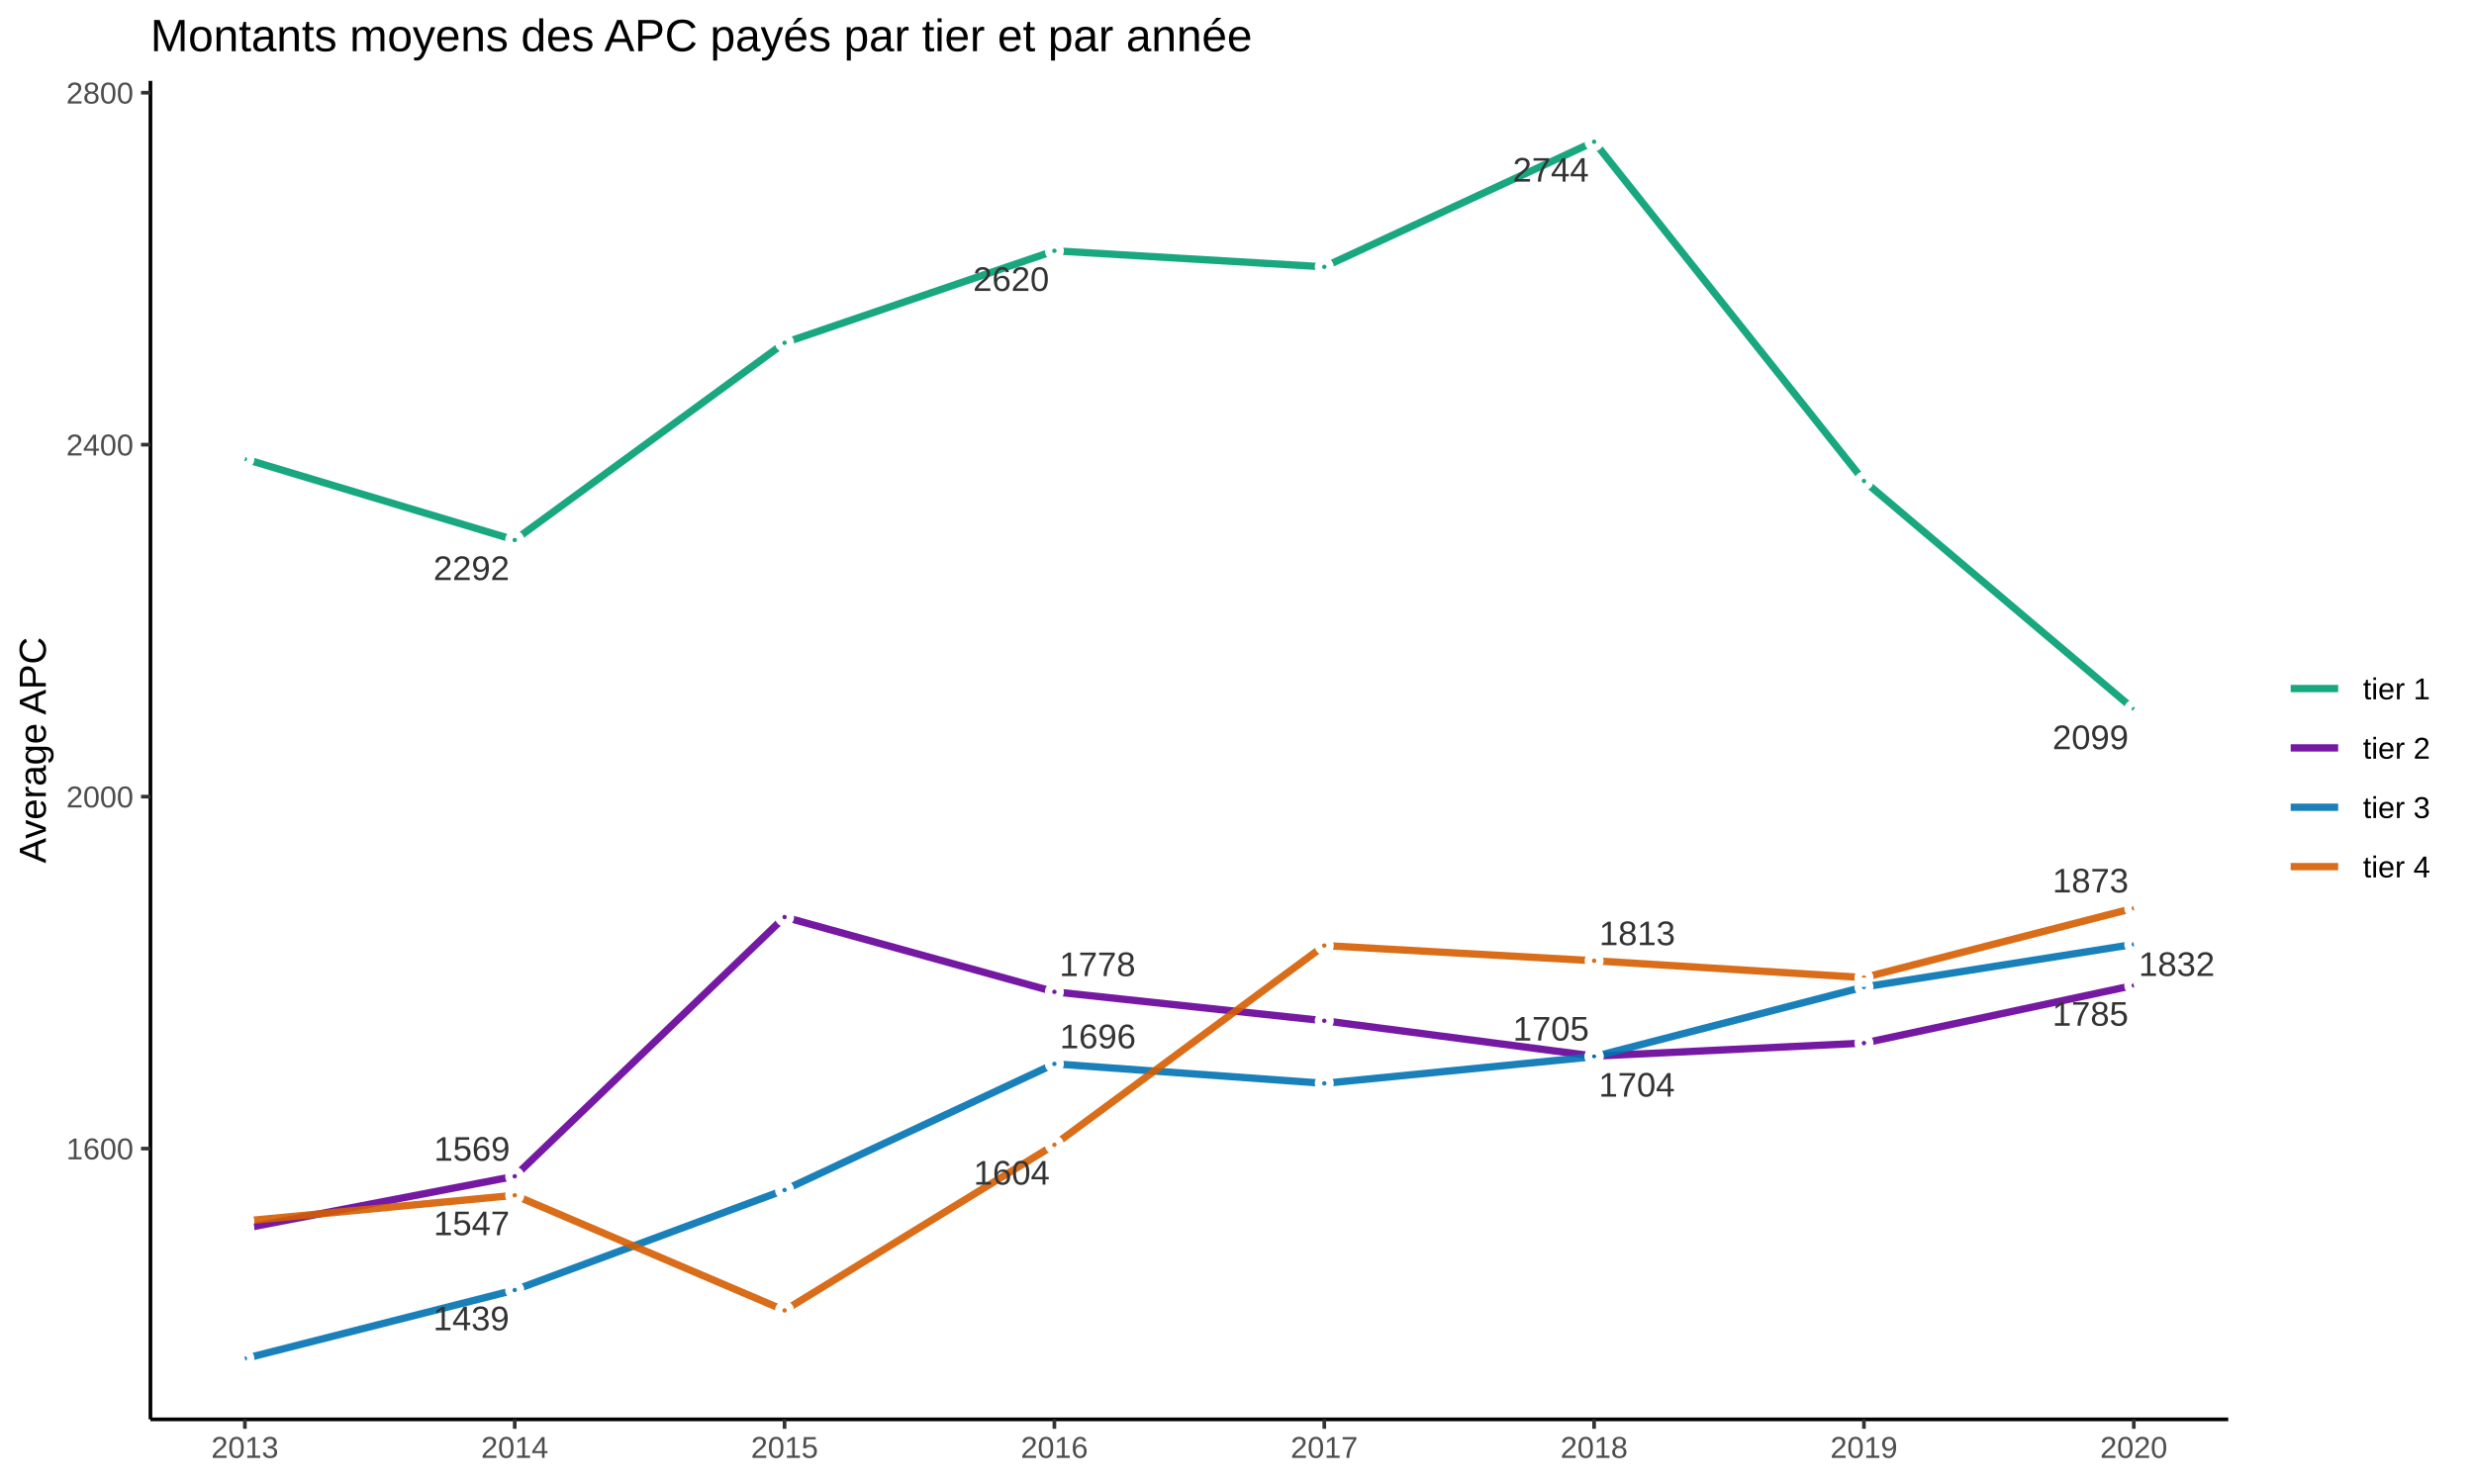
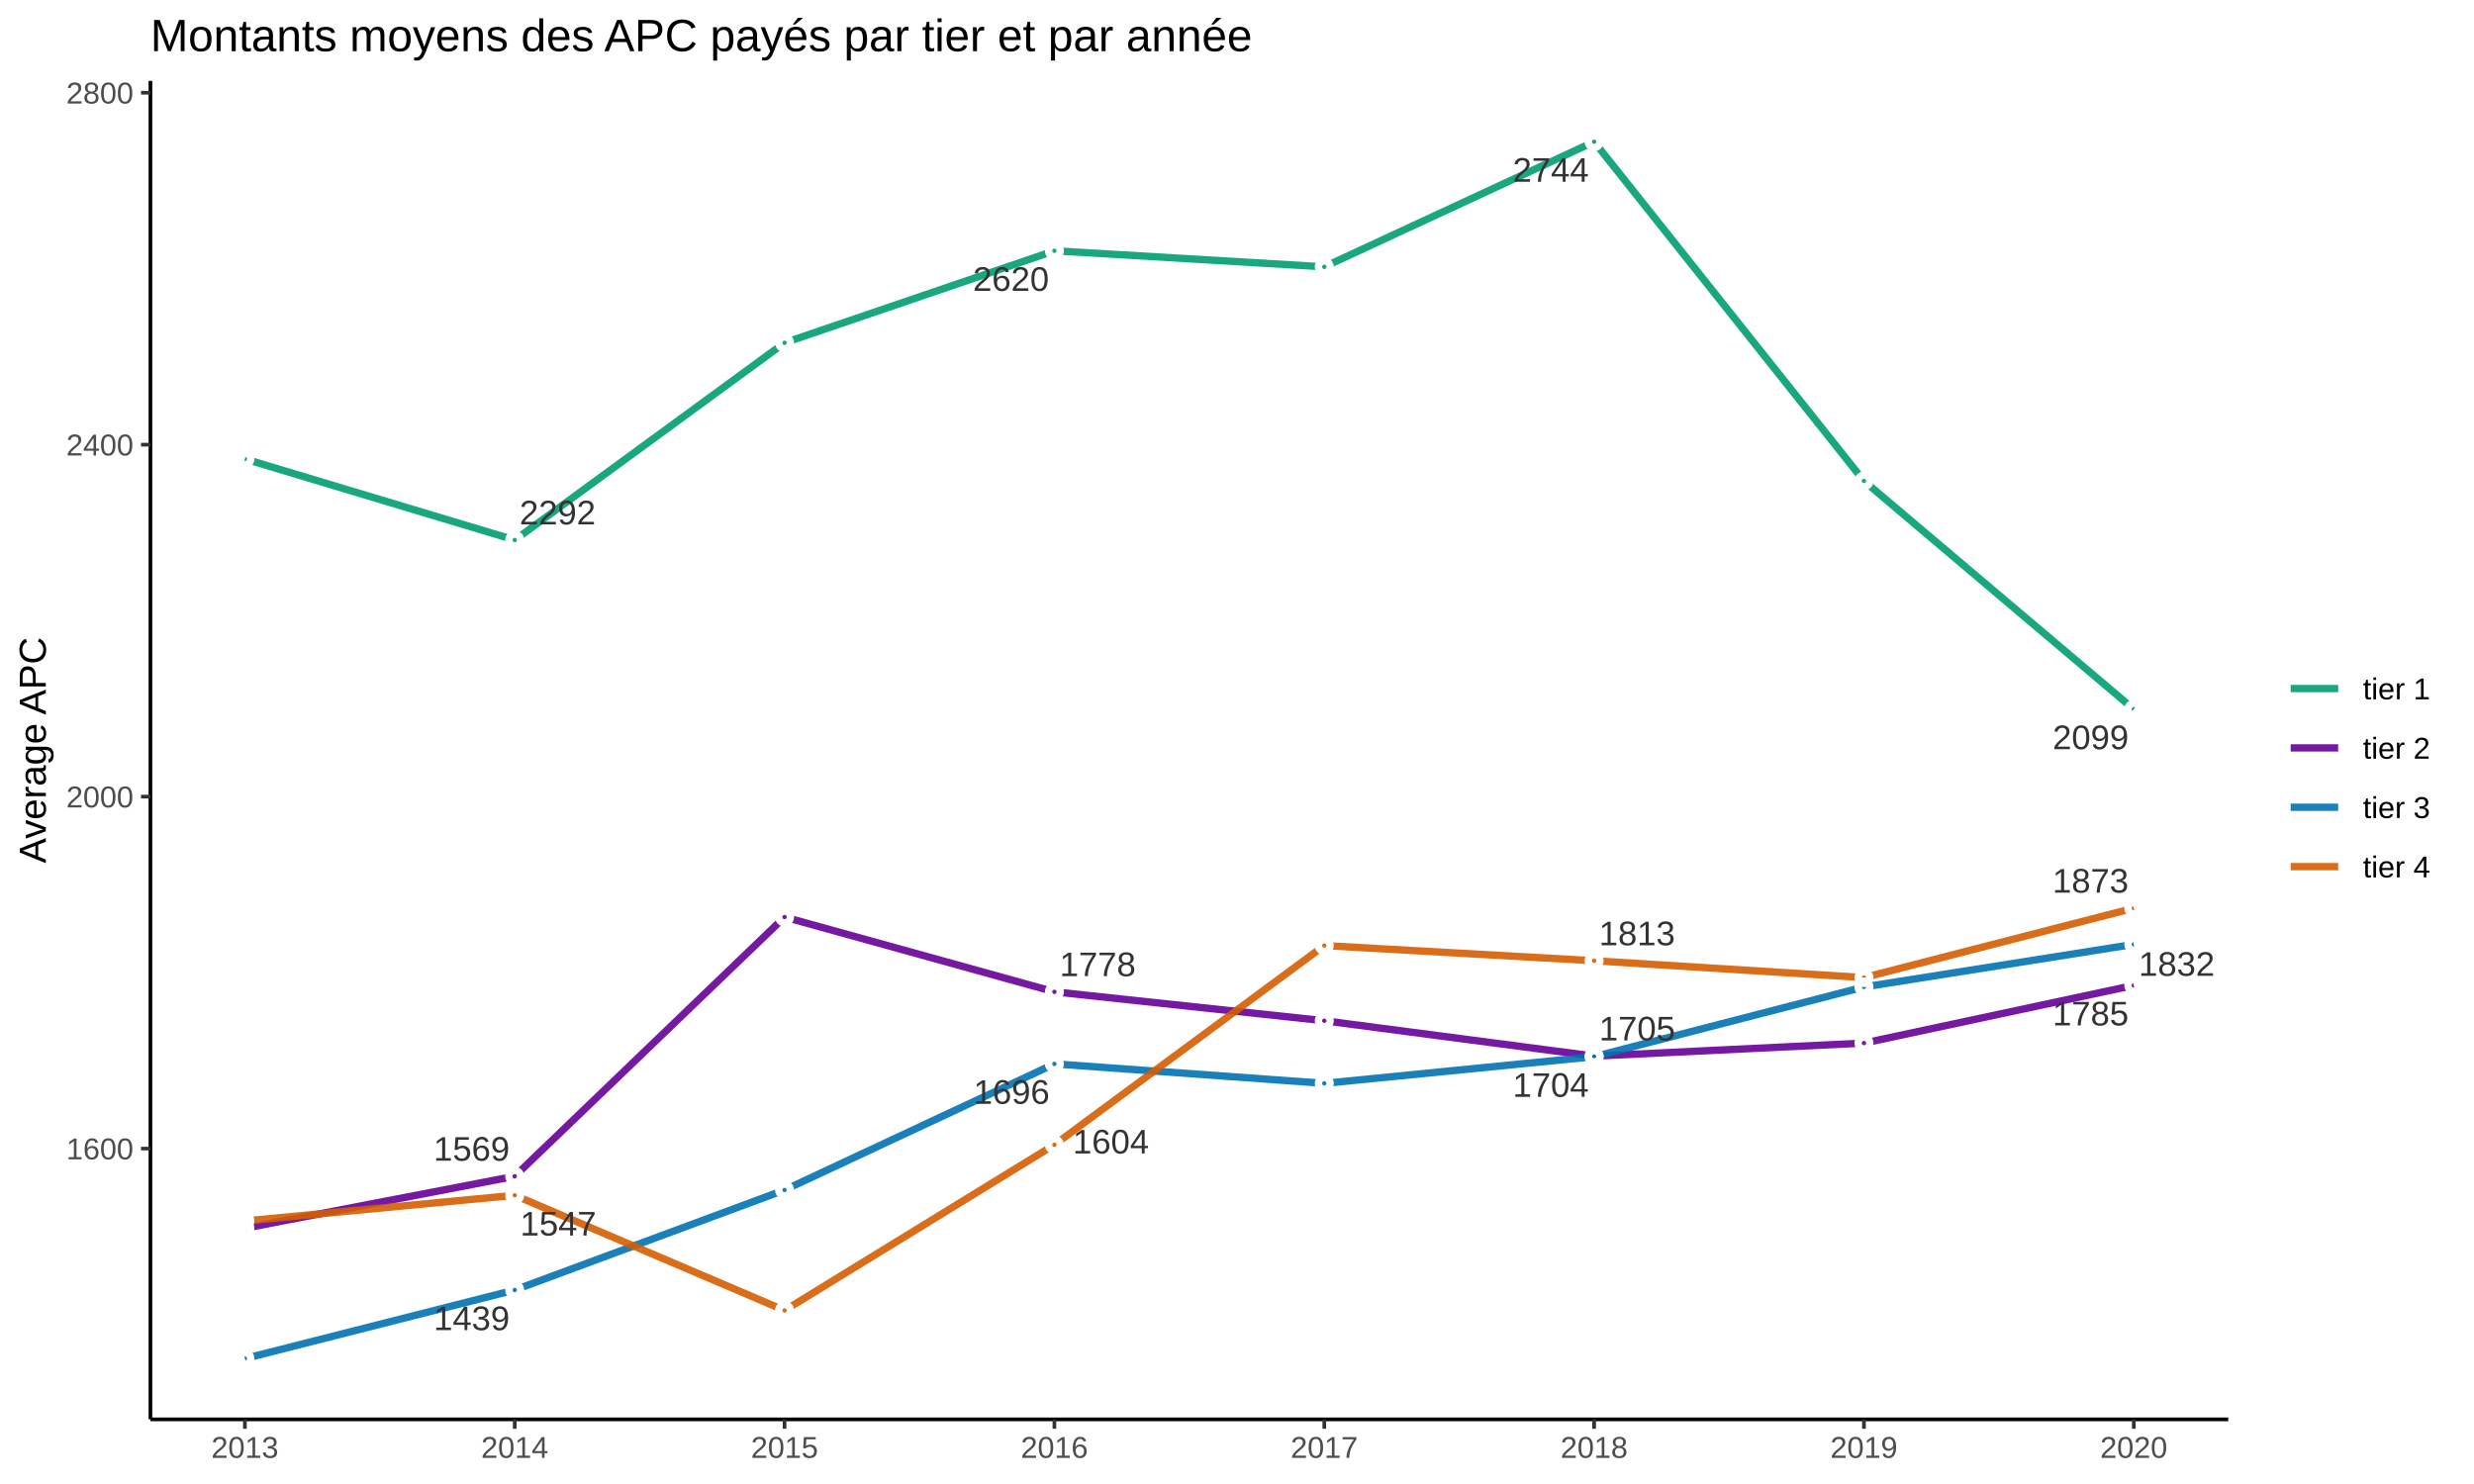
<svg xmlns="http://www.w3.org/2000/svg" class="svglite" width="720.00pt" height="432.00pt" viewBox="0 0 720.00 432.00">
  <defs>
    <style type="text/css">
    .svglite line, .svglite polyline, .svglite polygon, .svglite path, .svglite rect, .svglite circle {
      fill: none;
      stroke: #000000;
      stroke-linecap: round;
      stroke-linejoin: round;
      stroke-miterlimit: 10.00;
    }
    .svglite text {
      white-space: pre;
    }
  </style>
  </defs>
  <rect width="100%" height="100%" style="stroke: none; fill: #FFFFFF;" />
  <defs>
    <clipPath id="cpMC4wMHw3MjAuMDB8MC4wMHw0MzIuMDA=">
      <rect x="0.00" y="0.00" width="720.00" height="432.00" />
    </clipPath>
  </defs>
  <g clip-path="url(#cpMC4wMHw3MjAuMDB8MC4wMHw0MzIuMDA=)">
    <rect x="0" y="0" width="720.00" height="432.00" style="stroke-width: 1.07; stroke: #FFFFFF; fill: #FFFFFF;" />
  </g>
  <defs>
    <clipPath id="cpNDMuNzh8NjQ4LjQ4fDIzLjU0fDQxMy4xOQ==">
      <rect x="43.78" y="23.54" width="604.70" height="389.64" />
    </clipPath>
  </defs>
  <g clip-path="url(#cpNDMuNzh8NjQ4LjQ4fDIzLjU0fDQxMy4xOQ==)">
    <rect x="43.78" y="23.54" width="604.70" height="389.64" style="stroke-width: 1.07; stroke: none; fill: #FFFFFF;" />
    <polyline points="71.27,133.60 149.80,157.20 228.33,99.79 306.86,73.01 385.40,77.68 463.93,41.26 542.46,140.01 620.99,206.46 " style="stroke-width: 2.13; stroke: #009E73; stroke-opacity: 0.90; stroke-linecap: butt;" />
    <polyline points="71.27,357.54 149.80,342.42 228.33,266.96 306.86,288.73 385.40,297.15 463.93,307.44 542.46,303.65 620.99,286.85 " style="stroke-width: 2.13; stroke: #660099; stroke-opacity: 0.90; stroke-linecap: butt;" />
    <polyline points="71.27,395.48 149.80,375.53 228.33,346.41 306.86,309.70 385.40,315.37 463.93,307.60 542.46,287.31 620.99,274.90 " style="stroke-width: 2.13; stroke: #0072B2; stroke-opacity: 0.90; stroke-linecap: butt;" />
    <polyline points="71.27,355.43 149.80,347.95 228.33,381.47 306.86,333.25 385.40,275.26 463.93,279.68 542.46,284.58 620.99,264.37 " style="stroke-width: 2.13; stroke: #D55E00; stroke-opacity: 0.90; stroke-linecap: butt;" />
    <circle cx="71.27" cy="133.60" r="1.70" style="stroke-width: 2.13; stroke: #FFFFFF;" />
    <circle cx="71.27" cy="357.54" r="1.70" style="stroke-width: 2.13; stroke: #FFFFFF;" />
    <circle cx="71.27" cy="395.48" r="1.70" style="stroke-width: 2.13; stroke: #FFFFFF;" />
    <circle cx="71.27" cy="355.43" r="1.70" style="stroke-width: 2.13; stroke: #FFFFFF;" />
    <circle cx="149.80" cy="157.20" r="1.70" style="stroke-width: 2.13; stroke: #FFFFFF;" />
    <circle cx="149.80" cy="342.42" r="1.70" style="stroke-width: 2.13; stroke: #FFFFFF;" />
    <circle cx="149.80" cy="375.53" r="1.70" style="stroke-width: 2.13; stroke: #FFFFFF;" />
    <circle cx="149.80" cy="347.95" r="1.70" style="stroke-width: 2.13; stroke: #FFFFFF;" />
    <circle cx="228.33" cy="99.79" r="1.70" style="stroke-width: 2.13; stroke: #FFFFFF;" />
    <circle cx="228.33" cy="266.96" r="1.70" style="stroke-width: 2.13; stroke: #FFFFFF;" />
    <circle cx="228.33" cy="346.41" r="1.70" style="stroke-width: 2.13; stroke: #FFFFFF;" />
    <circle cx="228.33" cy="381.47" r="1.70" style="stroke-width: 2.13; stroke: #FFFFFF;" />
    <circle cx="306.86" cy="73.01" r="1.70" style="stroke-width: 2.13; stroke: #FFFFFF;" />
    <circle cx="306.86" cy="288.73" r="1.70" style="stroke-width: 2.13; stroke: #FFFFFF;" />
    <circle cx="306.86" cy="309.70" r="1.70" style="stroke-width: 2.13; stroke: #FFFFFF;" />
    <circle cx="306.86" cy="333.25" r="1.70" style="stroke-width: 2.13; stroke: #FFFFFF;" />
    <circle cx="385.40" cy="77.68" r="1.70" style="stroke-width: 2.13; stroke: #FFFFFF;" />
    <circle cx="385.40" cy="297.15" r="1.70" style="stroke-width: 2.13; stroke: #FFFFFF;" />
    <circle cx="385.40" cy="315.37" r="1.70" style="stroke-width: 2.13; stroke: #FFFFFF;" />
    <circle cx="385.40" cy="275.26" r="1.70" style="stroke-width: 2.13; stroke: #FFFFFF;" />
    <circle cx="463.93" cy="41.26" r="1.70" style="stroke-width: 2.13; stroke: #FFFFFF;" />
    <circle cx="463.93" cy="307.44" r="1.70" style="stroke-width: 2.13; stroke: #FFFFFF;" />
    <circle cx="463.93" cy="307.60" r="1.70" style="stroke-width: 2.13; stroke: #FFFFFF;" />
    <circle cx="463.93" cy="279.68" r="1.70" style="stroke-width: 2.13; stroke: #FFFFFF;" />
    <circle cx="542.46" cy="140.01" r="1.70" style="stroke-width: 2.13; stroke: #FFFFFF;" />
    <circle cx="542.46" cy="303.65" r="1.70" style="stroke-width: 2.13; stroke: #FFFFFF;" />
    <circle cx="542.46" cy="287.31" r="1.70" style="stroke-width: 2.13; stroke: #FFFFFF;" />
    <circle cx="542.46" cy="284.58" r="1.70" style="stroke-width: 2.13; stroke: #FFFFFF;" />
    <circle cx="620.99" cy="206.46" r="1.70" style="stroke-width: 2.13; stroke: #FFFFFF;" />
    <circle cx="620.99" cy="286.85" r="1.70" style="stroke-width: 2.13; stroke: #FFFFFF;" />
    <circle cx="620.99" cy="274.90" r="1.70" style="stroke-width: 2.13; stroke: #FFFFFF;" />
    <circle cx="620.99" cy="264.37" r="1.70" style="stroke-width: 2.13; stroke: #FFFFFF;" />
-     <text x="137.21" y="168.86" text-anchor="middle" style="font-size: 9.96px;fill: #333333; font-family: &quot;Arial&quot;;" textLength="22.78px" lengthAdjust="spacingAndGlyphs">2292</text>
-     <text x="137.36" y="337.90" text-anchor="middle" style="font-size: 9.96px;fill: #333333; font-family: &quot;Arial&quot;;" textLength="22.78px" lengthAdjust="spacingAndGlyphs">1569</text>
-     <text x="137.14" y="387.25" text-anchor="middle" style="font-size: 9.96px;fill: #333333; font-family: &quot;Arial&quot;;" textLength="22.78px" lengthAdjust="spacingAndGlyphs">1439</text>
-     <text x="137.26" y="359.57" text-anchor="middle" style="font-size: 9.96px;fill: #333333; font-family: &quot;Arial&quot;;" textLength="22.78px" lengthAdjust="spacingAndGlyphs">1547</text>
-     <text x="294.27" y="84.70" text-anchor="middle" style="font-size: 9.96px;fill: #333333; font-family: &quot;Arial&quot;;" textLength="22.78px" lengthAdjust="spacingAndGlyphs">2620</text>
-     <text x="319.39" y="284.15" text-anchor="middle" style="font-size: 9.96px;fill: #333333; font-family: &quot;Arial&quot;;" textLength="22.78px" lengthAdjust="spacingAndGlyphs">1778</text>
-     <text x="319.51" y="305.16" text-anchor="middle" style="font-size: 9.96px;fill: #333333; font-family: &quot;Arial&quot;;" textLength="22.78px" lengthAdjust="spacingAndGlyphs">1696</text>
-     <text x="294.42" y="344.85" text-anchor="middle" style="font-size: 9.96px;fill: #333333; font-family: &quot;Arial&quot;;" textLength="22.78px" lengthAdjust="spacingAndGlyphs">1604</text>
-     <text x="451.33" y="52.88" text-anchor="middle" style="font-size: 9.96px;fill: #333333; font-family: &quot;Arial&quot;;" textLength="22.78px" lengthAdjust="spacingAndGlyphs">2744</text>
-     <text x="451.38" y="302.91" text-anchor="middle" style="font-size: 9.96px;fill: #333333; font-family: &quot;Arial&quot;;" textLength="22.78px" lengthAdjust="spacingAndGlyphs">1705</text>
-     <text x="476.35" y="319.23" text-anchor="middle" style="font-size: 9.96px;fill: #333333; font-family: &quot;Arial&quot;;" textLength="22.78px" lengthAdjust="spacingAndGlyphs">1704</text>
-     <text x="476.48" y="275.14" text-anchor="middle" style="font-size: 9.96px;fill: #333333; font-family: &quot;Arial&quot;;" textLength="22.78px" lengthAdjust="spacingAndGlyphs">1813</text>
-     <text x="608.40" y="218.09" text-anchor="middle" style="font-size: 9.96px;fill: #333333; font-family: &quot;Arial&quot;;" textLength="22.78px" lengthAdjust="spacingAndGlyphs">2099</text>
-     <text x="608.36" y="298.59" text-anchor="middle" style="font-size: 9.96px;fill: #333333; font-family: &quot;Arial&quot;;" textLength="22.78px" lengthAdjust="spacingAndGlyphs">1785</text>
-     <text x="633.49" y="284.11" text-anchor="middle" style="font-size: 9.96px;fill: #333333; font-family: &quot;Arial&quot;;" textLength="22.78px" lengthAdjust="spacingAndGlyphs">1832</text>
-     <text x="608.41" y="259.80" text-anchor="middle" style="font-size: 9.96px;fill: #333333; font-family: &quot;Arial&quot;;" textLength="22.78px" lengthAdjust="spacingAndGlyphs">1873</text>
+     <text x="162.28" y="152.67" text-anchor="middle" style="font-size: 9.96px;fill: #333333; font-family: &quot;Arial&quot;;" textLength="22.78px" lengthAdjust="spacingAndGlyphs">2292</text>
+     <text x="137.26" y="337.89" text-anchor="middle" style="font-size: 9.96px;fill: #333333; font-family: &quot;Arial&quot;;" textLength="22.78px" lengthAdjust="spacingAndGlyphs">1569</text>
+     <text x="137.27" y="387.21" text-anchor="middle" style="font-size: 9.96px;fill: #333333; font-family: &quot;Arial&quot;;" textLength="22.78px" lengthAdjust="spacingAndGlyphs">1439</text>
+     <text x="162.47" y="359.67" text-anchor="middle" style="font-size: 9.96px;fill: #333333; font-family: &quot;Arial&quot;;" textLength="22.78px" lengthAdjust="spacingAndGlyphs">1547</text>
+     <text x="294.23" y="84.68" text-anchor="middle" style="font-size: 9.96px;fill: #333333; font-family: &quot;Arial&quot;;" textLength="22.78px" lengthAdjust="spacingAndGlyphs">2620</text>
+     <text x="319.46" y="284.16" text-anchor="middle" style="font-size: 9.96px;fill: #333333; font-family: &quot;Arial&quot;;" textLength="22.78px" lengthAdjust="spacingAndGlyphs">1778</text>
+     <text x="294.40" y="321.33" text-anchor="middle" style="font-size: 9.96px;fill: #333333; font-family: &quot;Arial&quot;;" textLength="22.78px" lengthAdjust="spacingAndGlyphs">1696</text>
+     <text x="323.30" y="335.79" text-anchor="middle" style="font-size: 9.96px;fill: #333333; font-family: &quot;Arial&quot;;" textLength="22.78px" lengthAdjust="spacingAndGlyphs">1604</text>
+     <text x="451.33" y="52.91" text-anchor="middle" style="font-size: 9.96px;fill: #333333; font-family: &quot;Arial&quot;;" textLength="22.78px" lengthAdjust="spacingAndGlyphs">2744</text>
+     <text x="476.46" y="302.88" text-anchor="middle" style="font-size: 9.96px;fill: #333333; font-family: &quot;Arial&quot;;" textLength="22.78px" lengthAdjust="spacingAndGlyphs">1705</text>
+     <text x="451.32" y="319.30" text-anchor="middle" style="font-size: 9.96px;fill: #333333; font-family: &quot;Arial&quot;;" textLength="22.78px" lengthAdjust="spacingAndGlyphs">1704</text>
+     <text x="476.43" y="275.17" text-anchor="middle" style="font-size: 9.96px;fill: #333333; font-family: &quot;Arial&quot;;" textLength="22.78px" lengthAdjust="spacingAndGlyphs">1813</text>
+     <text x="608.44" y="218.10" text-anchor="middle" style="font-size: 9.96px;fill: #333333; font-family: &quot;Arial&quot;;" textLength="22.78px" lengthAdjust="spacingAndGlyphs">2099</text>
+     <text x="608.42" y="298.51" text-anchor="middle" style="font-size: 9.96px;fill: #333333; font-family: &quot;Arial&quot;;" textLength="22.78px" lengthAdjust="spacingAndGlyphs">1785</text>
+     <text x="633.49" y="284.07" text-anchor="middle" style="font-size: 9.96px;fill: #333333; font-family: &quot;Arial&quot;;" textLength="22.78px" lengthAdjust="spacingAndGlyphs">1832</text>
+     <text x="608.41" y="259.85" text-anchor="middle" style="font-size: 9.96px;fill: #333333; font-family: &quot;Arial&quot;;" textLength="22.78px" lengthAdjust="spacingAndGlyphs">1873</text>
  </g>
  <g clip-path="url(#cpMC4wMHw3MjAuMDB8MC4wMHw0MzIuMDA=)">
    <polyline points="43.78,413.19 43.78,23.54 " style="stroke-width: 1.07; stroke-linecap: butt;" />
    <text x="38.85" y="337.50" text-anchor="end" style="font-size: 8.80px;fill: #4D4D4D; font-family: &quot;Arial&quot;;" textLength="20.13px" lengthAdjust="spacingAndGlyphs">1600</text>
    <text x="38.85" y="235.05" text-anchor="end" style="font-size: 8.80px;fill: #4D4D4D; font-family: &quot;Arial&quot;;" textLength="20.13px" lengthAdjust="spacingAndGlyphs">2000</text>
    <text x="38.85" y="132.59" text-anchor="end" style="font-size: 8.80px;fill: #4D4D4D; font-family: &quot;Arial&quot;;" textLength="20.13px" lengthAdjust="spacingAndGlyphs">2400</text>
    <text x="38.85" y="30.14" text-anchor="end" style="font-size: 8.80px;fill: #4D4D4D; font-family: &quot;Arial&quot;;" textLength="20.13px" lengthAdjust="spacingAndGlyphs">2800</text>
    <polyline points="41.04,334.36 43.78,334.36 " style="stroke-width: 1.07; stroke: #333333; stroke-linecap: butt;" />
    <polyline points="41.04,231.90 43.78,231.90 " style="stroke-width: 1.07; stroke: #333333; stroke-linecap: butt;" />
    <polyline points="41.04,129.45 43.78,129.45 " style="stroke-width: 1.07; stroke: #333333; stroke-linecap: butt;" />
    <polyline points="41.04,26.99 43.78,26.99 " style="stroke-width: 1.07; stroke: #333333; stroke-linecap: butt;" />
    <polyline points="43.78,413.19 648.48,413.19 " style="stroke-width: 1.07; stroke-linecap: butt;" />
    <polyline points="71.27,415.93 71.27,413.19 " style="stroke-width: 1.07; stroke: #333333; stroke-linecap: butt;" />
    <polyline points="149.80,415.93 149.80,413.19 " style="stroke-width: 1.07; stroke: #333333; stroke-linecap: butt;" />
    <polyline points="228.33,415.93 228.33,413.19 " style="stroke-width: 1.07; stroke: #333333; stroke-linecap: butt;" />
    <polyline points="306.86,415.93 306.86,413.19 " style="stroke-width: 1.07; stroke: #333333; stroke-linecap: butt;" />
    <polyline points="385.40,415.93 385.40,413.19 " style="stroke-width: 1.07; stroke: #333333; stroke-linecap: butt;" />
    <polyline points="463.93,415.93 463.93,413.19 " style="stroke-width: 1.07; stroke: #333333; stroke-linecap: butt;" />
    <polyline points="542.46,415.93 542.46,413.19 " style="stroke-width: 1.07; stroke: #333333; stroke-linecap: butt;" />
    <polyline points="620.99,415.93 620.99,413.19 " style="stroke-width: 1.07; stroke: #333333; stroke-linecap: butt;" />
    <text x="71.27" y="424.40" text-anchor="middle" style="font-size: 8.80px;fill: #4D4D4D; font-family: &quot;Arial&quot;;" textLength="20.13px" lengthAdjust="spacingAndGlyphs">2013</text>
    <text x="149.80" y="424.40" text-anchor="middle" style="font-size: 8.80px;fill: #4D4D4D; font-family: &quot;Arial&quot;;" textLength="20.13px" lengthAdjust="spacingAndGlyphs">2014</text>
    <text x="228.33" y="424.40" text-anchor="middle" style="font-size: 8.80px;fill: #4D4D4D; font-family: &quot;Arial&quot;;" textLength="20.13px" lengthAdjust="spacingAndGlyphs">2015</text>
    <text x="306.86" y="424.40" text-anchor="middle" style="font-size: 8.80px;fill: #4D4D4D; font-family: &quot;Arial&quot;;" textLength="20.13px" lengthAdjust="spacingAndGlyphs">2016</text>
    <text x="385.40" y="424.40" text-anchor="middle" style="font-size: 8.80px;fill: #4D4D4D; font-family: &quot;Arial&quot;;" textLength="20.13px" lengthAdjust="spacingAndGlyphs">2017</text>
    <text x="463.93" y="424.40" text-anchor="middle" style="font-size: 8.80px;fill: #4D4D4D; font-family: &quot;Arial&quot;;" textLength="20.13px" lengthAdjust="spacingAndGlyphs">2018</text>
    <text x="542.46" y="424.40" text-anchor="middle" style="font-size: 8.80px;fill: #4D4D4D; font-family: &quot;Arial&quot;;" textLength="20.13px" lengthAdjust="spacingAndGlyphs">2019</text>
    <text x="620.99" y="424.40" text-anchor="middle" style="font-size: 8.80px;fill: #4D4D4D; font-family: &quot;Arial&quot;;" textLength="20.13px" lengthAdjust="spacingAndGlyphs">2020</text>
    <text transform="translate(13.33,218.37) rotate(-90)" text-anchor="middle" style="font-size: 11.00px; font-family: &quot;Arial&quot;;" textLength="66.00px" lengthAdjust="spacingAndGlyphs">Average APC</text>
    <rect x="659.44" y="170.34" width="55.08" height="96.06" style="stroke-width: 1.07; stroke: none; fill: #FFFFFF;" />
    <line x1="666.65" y1="200.43" x2="680.47" y2="200.43" style="stroke-width: 2.13; stroke: #009E73; stroke-opacity: 0.90; stroke-linecap: butt;" />
    <line x1="666.65" y1="217.71" x2="680.47" y2="217.71" style="stroke-width: 2.13; stroke: #660099; stroke-opacity: 0.90; stroke-linecap: butt;" />
    <line x1="666.65" y1="234.99" x2="680.47" y2="234.99" style="stroke-width: 2.13; stroke: #0072B2; stroke-opacity: 0.90; stroke-linecap: butt;" />
    <line x1="666.65" y1="252.27" x2="680.47" y2="252.27" style="stroke-width: 2.13; stroke: #D55E00; stroke-opacity: 0.90; stroke-linecap: butt;" />
    <text x="687.68" y="203.58" style="font-size: 8.80px; font-family: &quot;Arial&quot;;" textLength="21.36px" lengthAdjust="spacingAndGlyphs">tier 1</text>
    <text x="687.68" y="220.86" style="font-size: 8.80px; font-family: &quot;Arial&quot;;" textLength="21.36px" lengthAdjust="spacingAndGlyphs">tier 2</text>
    <text x="687.68" y="238.14" style="font-size: 8.80px; font-family: &quot;Arial&quot;;" textLength="21.36px" lengthAdjust="spacingAndGlyphs">tier 3</text>
    <text x="687.68" y="255.42" style="font-size: 8.80px; font-family: &quot;Arial&quot;;" textLength="21.36px" lengthAdjust="spacingAndGlyphs">tier 4</text>
    <text x="43.78" y="14.90" style="font-size: 13.20px; font-family: &quot;Arial&quot;;" textLength="335.56px" lengthAdjust="spacingAndGlyphs">Montants moyens des APC payés par tier et par année</text>
  </g>
</svg>
